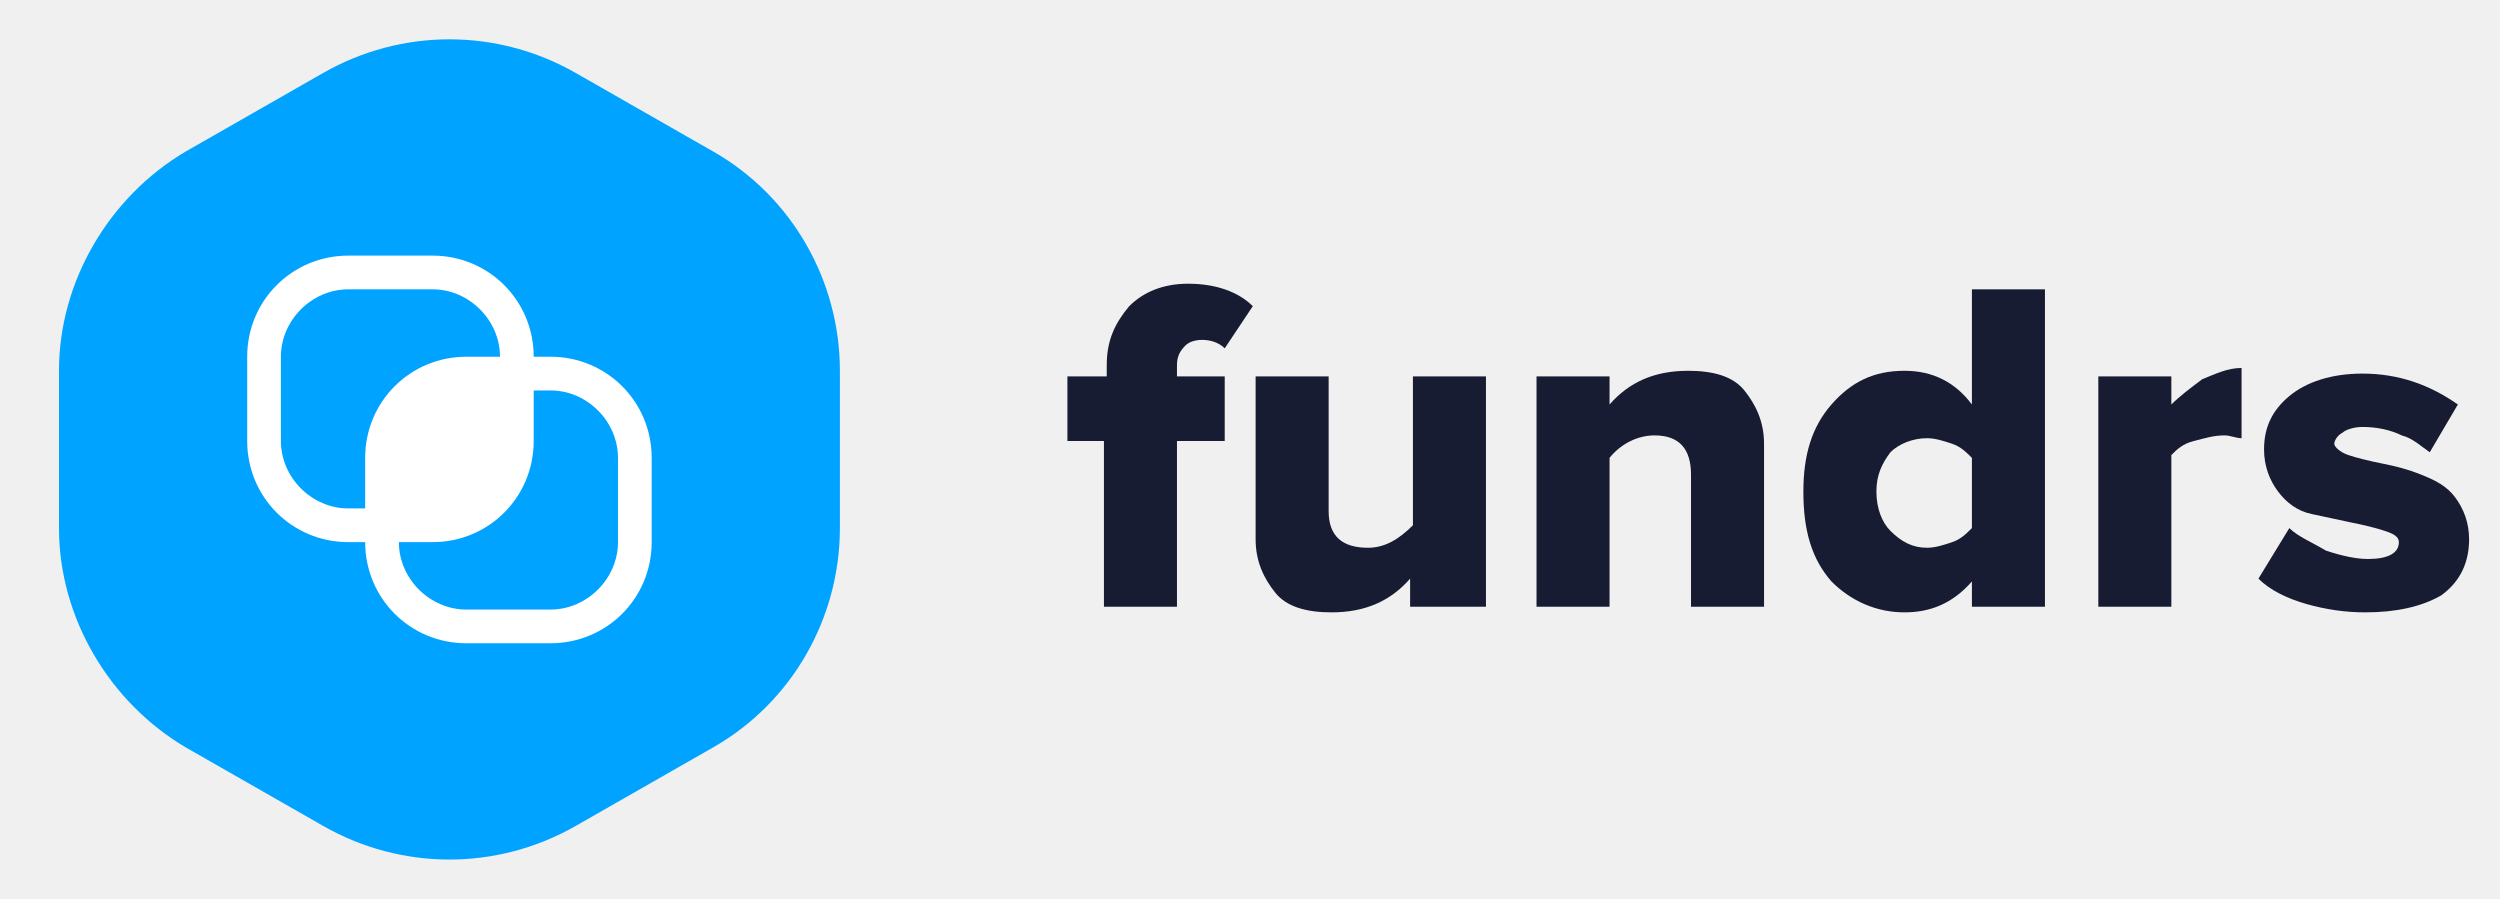
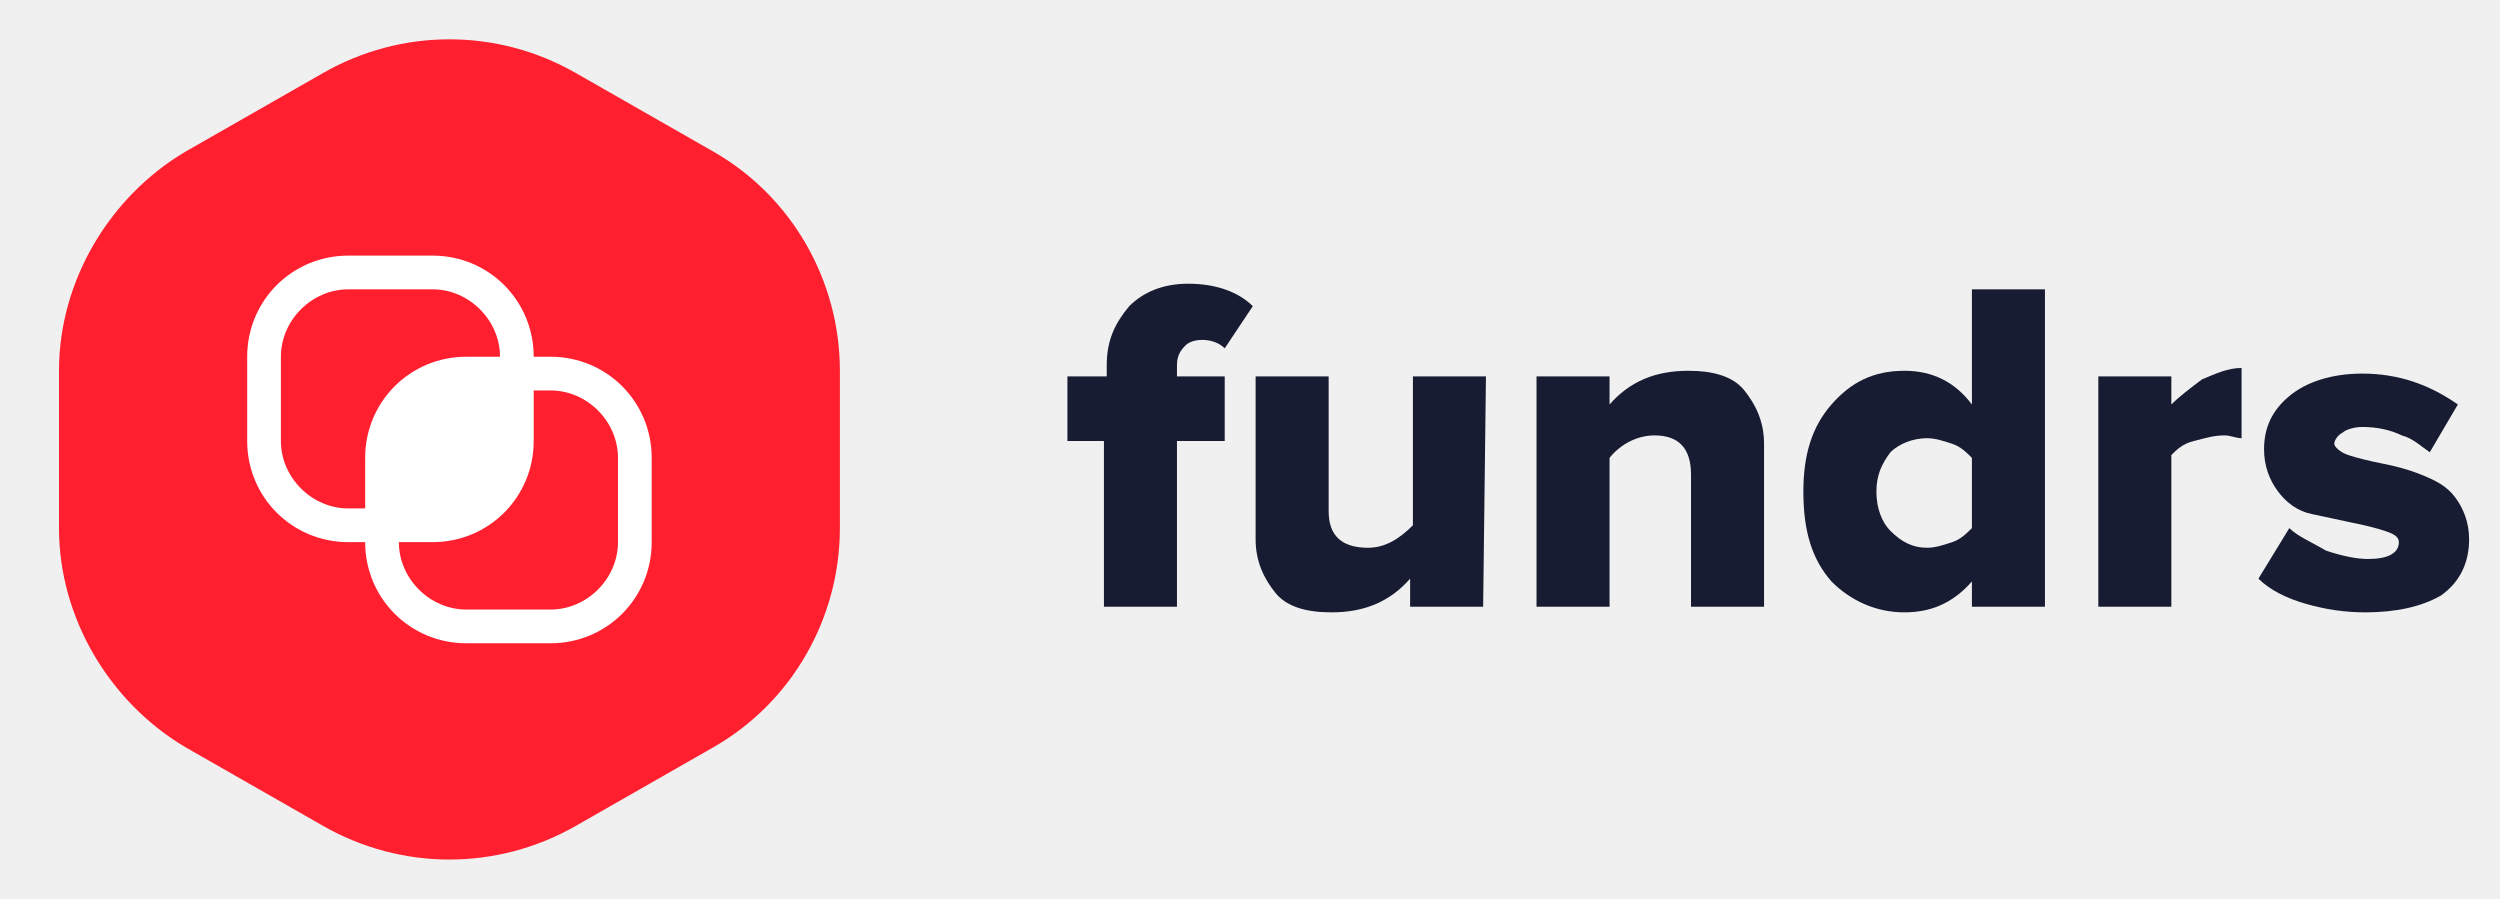
<svg xmlns="http://www.w3.org/2000/svg" version="1.1" id="Layer_1" x="0px" y="0px" viewBox="0 0 89 32" style="enable-background:new 0 0 89 32;" xml:space="preserve">
  <style type="text/css">
	.st0{display:none;fill:#181C32;}
- 	.st1{fill:#00A3FF;}
+ 	.st1{fill:#FF1F2E;}
	.st2{fill:#FFFFFF;}
	.st3{fill:#181C32;}
</style>
-   <path class="st0" d="M46.1,25.2c-1.7,0-3.1-0.4-4.4-1.1c-1.2-0.7-2.1-1.7-2.8-3c-0.6-1.3-1-2.6-1-4.2c0-1.6,0.3-3,1-4.3  c0.7-1.3,1.7-2.2,2.9-2.9c1.3-0.7,2.7-1.1,4.3-1.1c0.7,0,1.4,0.1,2,0.2c0.6,0.1,1.2,0.3,1.6,0.5c0.4,0.2,0.7,0.4,0.8,0.5L49.5,12  c-0.9-0.8-2.1-1.2-3.5-1.2c-1,0-1.9,0.2-2.8,0.7s-1.5,1.2-1.9,2.1s-0.7,2-0.7,3.2c0,1.1,0.2,2.1,0.6,3c0.4,0.9,1,1.6,1.8,2.2  c0.8,0.5,1.8,0.8,2.9,0.8c1.3,0,2.5-0.4,3.7-1.1l0.7,2.1c-0.3,0.3-0.9,0.6-1.8,0.9C47.8,25,46.9,25.2,46.1,25.2z M52.8,14.9h2.4v2  c0.2-0.7,0.6-1.2,1.1-1.6s1.1-0.6,1.8-0.6c0.5,0,0.8,0,1,0.1l-0.3,2.4c-0.1-0.1-0.4-0.1-0.9-0.1c-0.7,0-1.3,0.2-1.9,0.7  c-0.6,0.4-0.8,1.1-0.8,2.1V25h-2.4V14.9z M65.2,25.2c-0.9,0-1.8-0.2-2.5-0.6c-0.8-0.4-1.4-1.1-1.8-1.8c-0.5-0.8-0.7-1.7-0.7-2.8  c0-1.1,0.2-2,0.6-2.8c0.4-0.8,1-1.4,1.7-1.8c0.7-0.4,1.6-0.7,2.6-0.7c0.6,0,1.1,0.1,1.7,0.3c0.5,0.2,0.9,0.5,1.3,0.8  c0.4,0.3,0.6,0.6,0.7,0.9l0-1.7h2.3V25h-2.2l0-1.8c-0.2,0.5-0.7,1-1.4,1.4C66.8,25,66,25.2,65.2,25.2z M65.6,23.2  c0.8,0,1.5-0.3,2.1-0.9c0.6-0.6,0.9-1.3,0.9-2.3v-0.2c0-0.6-0.1-1.2-0.4-1.7c-0.3-0.5-0.6-0.9-1.1-1.2c-0.5-0.3-1-0.4-1.5-0.4  c-0.9,0-1.7,0.3-2.2,0.9c-0.5,0.6-0.8,1.4-0.8,2.4c0,1,0.2,1.8,0.7,2.4C63.9,22.9,64.7,23.2,65.6,23.2z M75.2,16.8h-1.6v-1.9h1.6  v-2.2c0-1.3,0.3-2.3,0.9-3.1c0.6-0.7,1.6-1.1,2.8-1.1c0.5,0,1.1,0.1,1.7,0.4l-0.5,2.2c-0.1-0.1-0.3-0.2-0.5-0.3  c-0.2-0.1-0.4-0.2-0.7-0.2c-1,0-1.5,0.6-1.5,1.9v2.3h2.4v1.9h-2.4V25h-2.3V16.8z M83.1,16.8h-1.8v-1.9h1.8v-4.1l2.4-0.5v4.6h2.3v1.9  h-2.3V25h-2.4V16.8z" />
+   <path class="st0" d="M46.1,25.2c-1.7,0-3.1-0.4-4.4-1.1c-1.2-0.7-2.1-1.7-2.8-3c-0.6-1.3-1-2.6-1-4.2c0-1.6,0.3-3,1-4.3  s1.7-2.2,2.9-2.9c1.3-0.7,2.7-1.1,4.3-1.1c0.7,0,1.4,0.1,2,0.2c0.6,0.1,1.2,0.3,1.6,0.5c0.4,0.2,0.7,0.4,0.8,0.5l-1,2.2  c-0.9-0.8-2.1-1.2-3.5-1.2c-1,0-1.9,0.2-2.8,0.7s-1.5,1.2-1.9,2.1s-0.7,2-0.7,3.2c0,1.1,0.2,2.1,0.6,3c0.4,0.9,1,1.6,1.8,2.2  c0.8,0.5,1.8,0.8,2.9,0.8c1.3,0,2.5-0.4,3.7-1.1l0.7,2.1c-0.3,0.3-0.9,0.6-1.8,0.9C47.8,25,46.9,25.2,46.1,25.2z M52.8,14.9h2.4v2  c0.2-0.7,0.6-1.2,1.1-1.6s1.1-0.6,1.8-0.6c0.5,0,0.8,0,1,0.1l-0.3,2.4c-0.1-0.1-0.4-0.1-0.9-0.1c-0.7,0-1.3,0.2-1.9,0.7  c-0.6,0.4-0.8,1.1-0.8,2.1V25h-2.4C52.8,25,52.8,14.9,52.8,14.9z M65.2,25.2c-0.9,0-1.8-0.2-2.5-0.6c-0.8-0.4-1.4-1.1-1.8-1.8  c-0.5-0.8-0.7-1.7-0.7-2.8c0-1.1,0.2-2,0.6-2.8c0.4-0.8,1-1.4,1.7-1.8c0.7-0.4,1.6-0.7,2.6-0.7c0.6,0,1.1,0.1,1.7,0.3  c0.5,0.2,0.9,0.5,1.3,0.8c0.4,0.3,0.6,0.6,0.7,0.9V15h2.3v10h-2.2v-1.8c-0.2,0.5-0.7,1-1.4,1.4C66.8,25,66,25.2,65.2,25.2z   M65.6,23.2c0.8,0,1.5-0.3,2.1-0.9s0.9-1.3,0.9-2.3v-0.2c0-0.6-0.1-1.2-0.4-1.7s-0.6-0.9-1.1-1.2c-0.5-0.3-1-0.4-1.5-0.4  c-0.9,0-1.7,0.3-2.2,0.9s-0.8,1.4-0.8,2.4s0.2,1.8,0.7,2.4C63.9,22.9,64.7,23.2,65.6,23.2z M75.2,16.8h-1.6v-1.9h1.6v-2.2  c0-1.3,0.3-2.3,0.9-3.1c0.6-0.7,1.6-1.1,2.8-1.1c0.5,0,1.1,0.1,1.7,0.4l-0.5,2.2c-0.1-0.1-0.3-0.2-0.5-0.3s-0.4-0.2-0.7-0.2  c-1,0-1.5,0.6-1.5,1.9v2.3h2.4v1.9h-2.4V25h-2.3L75.2,16.8L75.2,16.8z M83.1,16.8h-1.8v-1.9h1.8v-4.1l2.4-0.5v4.6h2.3v1.9h-2.3V25  h-2.4V16.8z" />
  <path class="st1" d="M11.5,2.6c2.8-1.6,6.2-1.6,9,0l4.9,2.8c2.8,1.6,4.5,4.6,4.5,7.8v5.6c0,3.2-1.7,6.2-4.5,7.8l-4.9,2.8  c-2.8,1.6-6.2,1.6-9,0l-4.9-2.8C3.9,25,2.1,22,2.1,18.8v-5.6C2.1,10,3.9,7,6.6,5.4L11.5,2.6z" />
  <path class="st2" d="M19.6,12.7H19c0-2-1.6-3.6-3.6-3.6h-3c-2,0-3.6,1.6-3.6,3.6v3c0,2,1.6,3.6,3.6,3.6H13c0,2,1.6,3.6,3.6,3.6h3  c2,0,3.6-1.6,3.6-3.6v-3C23.2,14.3,21.6,12.7,19.6,12.7z M12.4,18.1c-1.3,0-2.4-1.1-2.4-2.4v-3c0-1.3,1.1-2.4,2.4-2.4h3  c1.3,0,2.4,1.1,2.4,2.4h-1.2c-2,0-3.6,1.6-3.6,3.6v1.8H12.4z M22,19.3c0,1.3-1.1,2.4-2.4,2.4h-3c-1.3,0-2.4-1.1-2.4-2.4h1.2  c2,0,3.6-1.6,3.6-3.6v-1.8h0.6c1.3,0,2.4,1.1,2.4,2.4V19.3z" />
  <g>
-     <path class="st3" d="M41.9,21.6h-2.6v-5.9H38v-2.3h1.4v-0.4c0-0.9,0.3-1.5,0.8-2.1c0.5-0.5,1.2-0.8,2.1-0.8c1,0,1.8,0.3,2.3,0.8   l-1,1.5c-0.2-0.2-0.5-0.3-0.8-0.3c-0.3,0-0.5,0.1-0.6,0.2c-0.2,0.2-0.3,0.4-0.3,0.7v0.4h1.7v2.3h-1.7V21.6z" />
-     <path class="st3" d="M52.8,21.6h-2.6v-1c-0.7,0.8-1.6,1.2-2.8,1.2c-0.9,0-1.6-0.2-2-0.7c-0.4-0.5-0.7-1.1-0.7-1.9v-5.8h2.6v4.8   c0,0.9,0.5,1.3,1.4,1.3c0.6,0,1.1-0.3,1.6-0.8v-5.3h2.6V21.6z" />
-     <path class="st3" d="M62.8,21.6h-2.6v-4.7c0-0.9-0.4-1.4-1.3-1.4c-0.6,0-1.2,0.3-1.6,0.8v5.3h-2.6v-8.2h2.6v1   c0.7-0.8,1.6-1.2,2.8-1.2c0.9,0,1.6,0.2,2,0.7s0.7,1.1,0.7,1.9V21.6z" />
-     <path class="st3" d="M72.8,21.6h-2.6v-0.9c-0.7,0.8-1.5,1.1-2.4,1.1c-1,0-1.9-0.4-2.6-1.1c-0.7-0.8-1-1.8-1-3.2   c0-1.3,0.3-2.3,1-3.1c0.7-0.8,1.5-1.2,2.6-1.2c1,0,1.8,0.4,2.4,1.2v-4.1h2.6V21.6z M68.6,19.5c0.3,0,0.6-0.1,0.9-0.2   c0.3-0.1,0.5-0.3,0.7-0.5v-2.5c-0.2-0.2-0.4-0.4-0.7-0.5c-0.3-0.1-0.6-0.2-0.9-0.2c-0.5,0-1,0.2-1.3,0.5c-0.3,0.4-0.5,0.8-0.5,1.4   s0.2,1.1,0.5,1.4C67.7,19.3,68.1,19.5,68.6,19.5z" />
+     <path class="st3" d="M41.9,21.6h-2.6v-5.9H38v-2.3h1.4V13c0-0.9,0.3-1.5,0.8-2.1c0.5-0.5,1.2-0.8,2.1-0.8c1,0,1.8,0.3,2.3,0.8   l-1,1.5c-0.2-0.2-0.5-0.3-0.8-0.3s-0.5,0.1-0.6,0.2c-0.2,0.2-0.3,0.4-0.3,0.7v0.4h1.7v2.3h-1.7V21.6z" />
+     <path class="st3" d="M52.8,21.6h-2.6v-1c-0.7,0.8-1.6,1.2-2.8,1.2c-0.9,0-1.6-0.2-2-0.7s-0.7-1.1-0.7-1.9v-5.8h2.6v4.8   c0,0.9,0.5,1.3,1.4,1.3c0.6,0,1.1-0.3,1.6-0.8v-5.3h2.6L52.8,21.6L52.8,21.6z" />
+     <path class="st3" d="M62.8,21.6h-2.6v-4.7c0-0.9-0.4-1.4-1.3-1.4c-0.6,0-1.2,0.3-1.6,0.8v5.3h-2.6v-8.2h2.6v1   c0.7-0.8,1.6-1.2,2.8-1.2c0.9,0,1.6,0.2,2,0.7s0.7,1.1,0.7,1.9C62.8,15.8,62.8,21.6,62.8,21.6z" />
+     <path class="st3" d="M72.8,21.6h-2.6v-0.9c-0.7,0.8-1.5,1.1-2.4,1.1c-1,0-1.9-0.4-2.6-1.1c-0.7-0.8-1-1.8-1-3.2   c0-1.3,0.3-2.3,1-3.1s1.5-1.2,2.6-1.2c1,0,1.8,0.4,2.4,1.2v-4.1h2.6V21.6z M68.6,19.5c0.3,0,0.6-0.1,0.9-0.2s0.5-0.3,0.7-0.5v-2.5   c-0.2-0.2-0.4-0.4-0.7-0.5c-0.3-0.1-0.6-0.2-0.9-0.2c-0.5,0-1,0.2-1.3,0.5c-0.3,0.4-0.5,0.8-0.5,1.4s0.2,1.1,0.5,1.4   C67.7,19.3,68.1,19.5,68.6,19.5z" />
    <path class="st3" d="M77.3,21.6h-2.6v-8.2h2.6v1c0.3-0.3,0.7-0.6,1.1-0.9c0.5-0.2,0.9-0.4,1.4-0.4v2.5c-0.2,0-0.4-0.1-0.6-0.1   c-0.4,0-0.7,0.1-1.1,0.2c-0.4,0.1-0.6,0.3-0.8,0.5V21.6z" />
-     <path class="st3" d="M84.2,21.8c-0.7,0-1.4-0.1-2.1-0.3c-0.7-0.2-1.3-0.5-1.7-0.9l1.1-1.8c0.3,0.3,0.8,0.5,1.3,0.8   c0.6,0.2,1.1,0.3,1.5,0.3c0.7,0,1.1-0.2,1.1-0.6c0-0.2-0.2-0.3-0.5-0.4c-0.3-0.1-0.7-0.2-1.2-0.3c-0.5-0.1-0.9-0.2-1.4-0.3   c-0.5-0.1-0.9-0.4-1.2-0.8c-0.3-0.4-0.5-0.9-0.5-1.5c0-0.8,0.3-1.4,0.9-1.9c0.6-0.5,1.5-0.8,2.6-0.8c1.3,0,2.4,0.4,3.4,1.1l-1,1.7   c-0.3-0.2-0.6-0.5-1-0.6c-0.4-0.2-0.9-0.3-1.4-0.3c-0.3,0-0.6,0.1-0.7,0.2c-0.2,0.1-0.3,0.3-0.3,0.4s0.2,0.3,0.5,0.4   c0.3,0.1,0.7,0.2,1.2,0.3c0.5,0.1,0.9,0.2,1.4,0.4c0.5,0.2,0.9,0.4,1.2,0.8c0.3,0.4,0.5,0.9,0.5,1.5c0,0.8-0.3,1.5-1,2   C86.2,21.6,85.3,21.8,84.2,21.8z" />
+     <path class="st3" d="M84.2,21.8c-0.7,0-1.4-0.1-2.1-0.3c-0.7-0.2-1.3-0.5-1.7-0.9l1.1-1.8c0.3,0.3,0.8,0.5,1.3,0.8   c0.6,0.2,1.1,0.3,1.5,0.3c0.7,0,1.1-0.2,1.1-0.6c0-0.2-0.2-0.3-0.5-0.4s-0.7-0.2-1.2-0.3c-0.5-0.1-0.9-0.2-1.4-0.3   c-0.5-0.1-0.9-0.4-1.2-0.8c-0.3-0.4-0.5-0.9-0.5-1.5c0-0.8,0.3-1.4,0.9-1.9s1.5-0.8,2.6-0.8c1.3,0,2.4,0.4,3.4,1.1l-1,1.7   c-0.3-0.2-0.6-0.5-1-0.6c-0.4-0.2-0.9-0.3-1.4-0.3c-0.3,0-0.6,0.1-0.7,0.2c-0.2,0.1-0.3,0.3-0.3,0.4s0.2,0.3,0.5,0.4   s0.7,0.2,1.2,0.3c0.5,0.1,0.9,0.2,1.4,0.4c0.5,0.2,0.9,0.4,1.2,0.8c0.3,0.4,0.5,0.9,0.5,1.5c0,0.8-0.3,1.5-1,2   C86.2,21.6,85.3,21.8,84.2,21.8z" />
  </g>
</svg>
